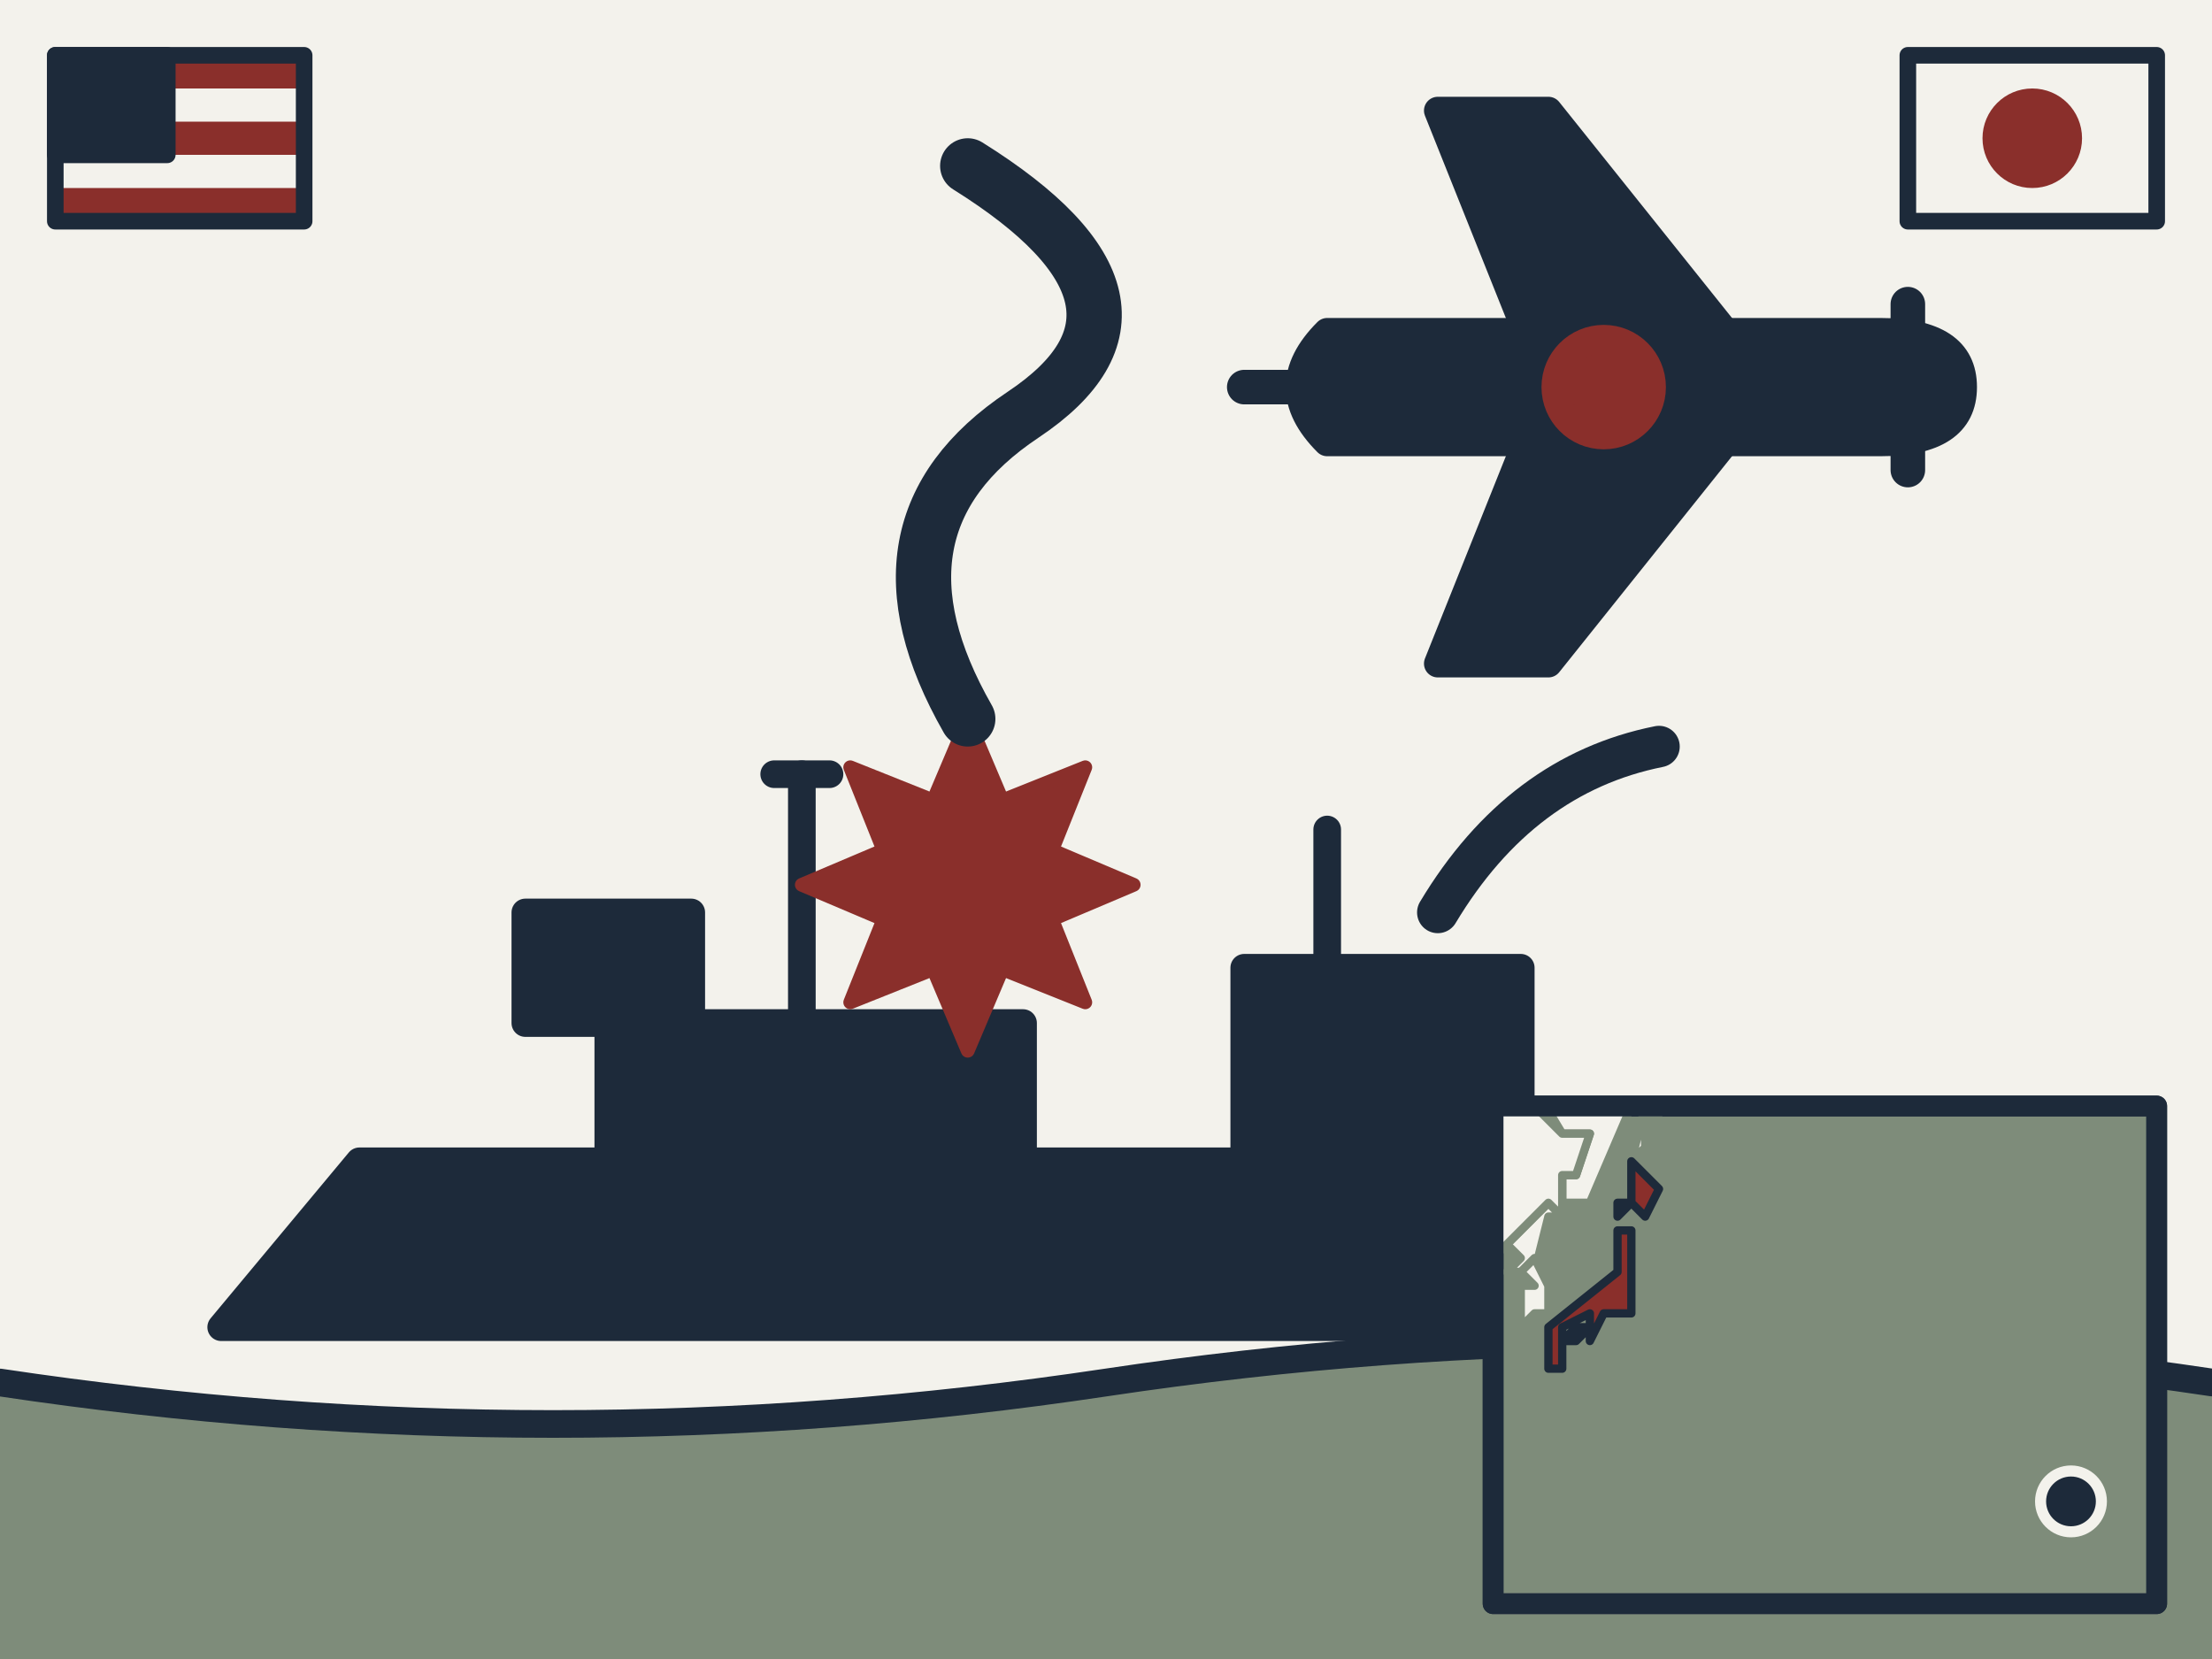
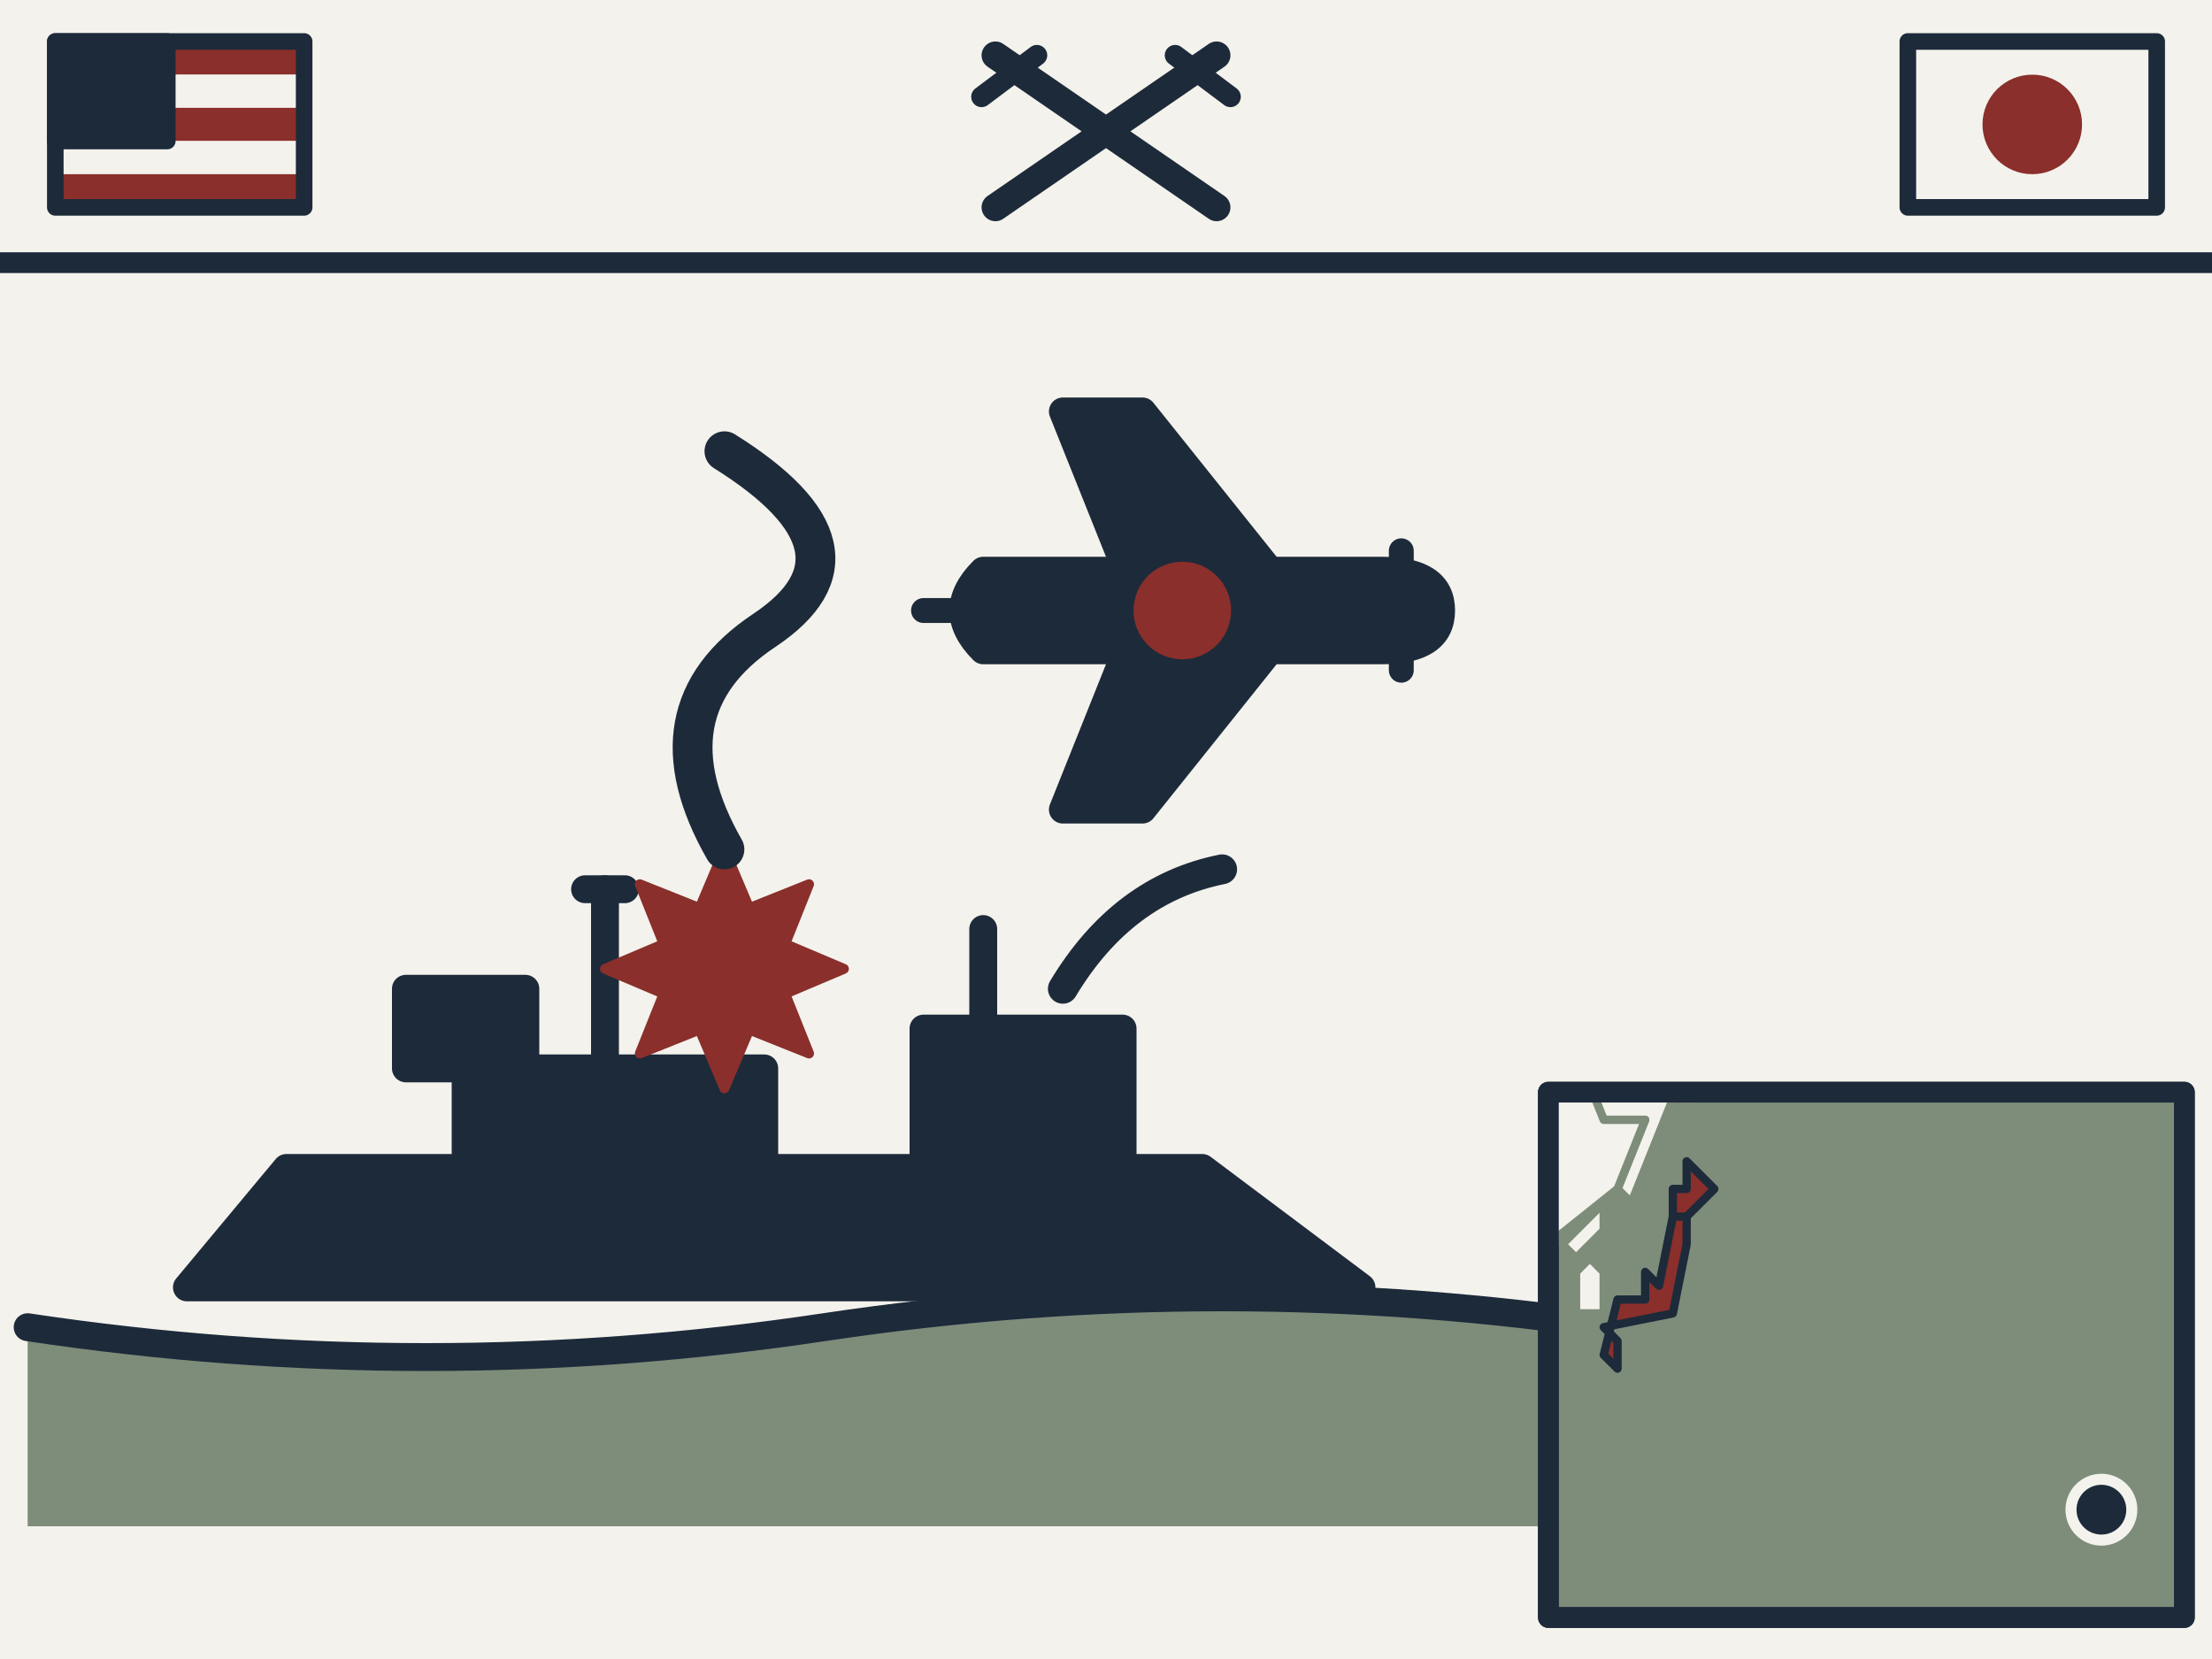
<svg xmlns="http://www.w3.org/2000/svg" viewBox="0 0 160 120" width="160" height="120">
  <rect width="160" height="120" fill="#f3f2ec" />
  <g fill="none" stroke="#1d2a3a" stroke-width="2" stroke-linejoin="round" stroke-linecap="round">
-     <path d="M0 100q40 6 80 0t80 0V120H0z" fill="#7e8c7a" stroke="none" />
-     <path d="M0 100q40 6 80 0t80 0" />
-     <path d="M16 96l10-12h92l16 12z" fill="#1d2a3a" />
-     <path d="M44 84V74h30v10M58 74V56M90 84V70h20v14" fill="#1d2a3a" />
-     <rect x="38" y="66" width="12" height="8" fill="#1d2a3a" />
-     <path d="M56 56h4M96 70V60" />
-     <path d="M82.0 64.0L76.1 66.5L78.5 72.5L72.5 70.1L70.0 76.0L67.5 70.1L61.5 72.5L63.9 66.5L58.0 64.0L63.9 61.5L61.5 55.5L67.5 57.9L70.0 52.0L72.5 57.9L78.5 55.5L76.1 61.5z" fill="#8a2f2b" stroke="#8a2f2b" stroke-width="1" />
-     <path d="M70 52q-8-14 4-22t-4-18" stroke="#1d2a3a" stroke-width="4" />
-     <path d="M104 66q6-10 16-12" stroke-width="3" stroke="#1d2a3a" />
-     <path d="M96 24h40q6 0 6 4t-6 4H96q-4-4 0-8z" fill="#1d2a3a" />
-     <path d="M112 28l-8-20h8l16 20zM112 28l-8 20h8l16-20z" fill="#1d2a3a" />
-     <path d="M138 22v12M96 28h-6" stroke-width="2.5" />
-     <circle cx="116" cy="28" r="3.5" fill="#8a2f2b" stroke="#8a2f2b" />
-     <g stroke-width="1.2" transform="translate(4 4)">
+     <g transform="translate(2 24) scale(0.72)" stroke-width="2.8">
+       <path d="M0 100q40 6 80 0t80 0V120H0z" fill="#7e8c7a" stroke="none" />
+       <path d="M0 100q40 6 80 0t80 0" />
+       <path d="M16 96l10-12h92l16 12z" fill="#1d2a3a" />
+       <path d="M44 84V74h30v10M58 74V56M90 84V70h20v14" fill="#1d2a3a" />
+       <rect x="38" y="66" width="12" height="8" fill="#1d2a3a" />
+       <path d="M56 56h4M96 70V60" />
+       <path d="M82.0 64.0L76.1 66.5L78.5 72.5L72.5 70.1L70.0 76.0L67.5 70.1L61.5 72.5L63.9 66.5L58.0 64.0L63.9 61.5L61.5 55.5L67.5 57.9L70.0 52.0L72.5 57.9L78.5 55.5L76.1 61.5z" fill="#8a2f2b" stroke="#8a2f2b" stroke-width="1" />
+       <path d="M70 52q-8-14 4-22t-4-18" stroke="#1d2a3a" stroke-width="4" />
+       <path d="M104 66q6-10 16-12" stroke-width="3" stroke="#1d2a3a" />
+       <path d="M96 24h40q6 0 6 4t-6 4H96q-4-4 0-8z" fill="#1d2a3a" />
+       <path d="M112 28l-8-20h8l16 20zM112 28l-8 20h8l16-20z" fill="#1d2a3a" />
+       <path d="M138 22v12M96 28h-6" stroke-width="2.5" />
+       <circle cx="116" cy="28" r="3.5" fill="#8a2f2b" stroke="#8a2f2b" />
+     </g>
+     <rect width="160" height="19" fill="#f3f2ec" stroke="none" />
+     <path d="M0 19H160" stroke-width="1.5" />
+     <g stroke-width="1.2" transform="translate(4 3)">
      <rect y="0.0" width="18" height="2.4" fill="#8a2f2b" stroke="none" />
      <rect y="2.4" width="18" height="2.4" fill="#f3f2ec" stroke="none" />
      <rect y="4.8" width="18" height="2.4" fill="#8a2f2b" stroke="none" />
      <rect y="7.2" width="18" height="2.4" fill="#f3f2ec" stroke="none" />
      <rect y="9.6" width="18" height="2.4" fill="#8a2f2b" stroke="none" />
      <rect width="8.1" height="7.2" fill="#1d2a3a" />
      <rect width="18" height="12" />
    </g>
-     <g stroke-width="1.2" transform="translate(138 4)">
+     <g stroke-width="1.2" transform="translate(138 3)">
      <rect width="18" height="12" fill="#f3f2ec" />
      <circle cx="9.0" cy="6.0" r="3.6" fill="#8a2f2b" stroke="none" />
    </g>
-     <g transform="translate(108 80)">
+     <path d="M72 4L88 15M88 4L72 15" stroke-width="2" />
+     <path d="M71 7l4-3M89 7l-4-3" stroke-width="1.5" />
+     <g transform="translate(112 79)">
      <clipPath id="c0510">
-         <rect width="48" height="36" />
+         <rect width="46" height="38" />
      </clipPath>
-       <rect width="48" height="36" fill="#7e8c7a" stroke-width="1.5" />
+       <rect width="46" height="38" fill="#7e8c7a" stroke-width="1.5" />
      <g clip-path="url(#c0510)" stroke="#7e8c7a" stroke-width="0.6">
-         <path d="M-3 4L-3 -3L30 -3L19 -3L18 -1L18 -3L17 -3L21 -3L7 -3L10 -3L10 0L7 7L5 7L5 8L5 5L6 5L7 2L5 2L2 -3L-1 -3L-1 0L-3 0L-3 1L-3 -3zM11 -3L12 1L11 1L11 3L10 4L11 0L10 -3z" fill="#f3f2ec" />
-         <path d="M5 8L4 8L3 12L1 12L2 11L1 10L4 7z" fill="#f3f2ec" />
-         <path d="M2 12L3 11L4 13L4 15L3 15L2 16L2 13L3 13z" fill="#f3f2ec" />
-         <path d="M-3 8L-3 1L-3 8L-3 4L-1 3L-3 2L-3 0L-1 0L-1 -3L2 -3L3 0L5 2L7 2L6 5L5 5L5 8L4 7L0 11L0 9L-1 10L-2 13L-1 12L0 13L-1 14L0 22L-3 27L-3 30z" fill="#f3f2ec" />
-         <path d="M0 32L0 36L1 36L1 37L0 36L-1 36L-1 31z" fill="#f3f2ec" />
-         <path d="M10 11L10 15L8 15L7 17L7 15L5 16L5 19L4 19L4 16L9 12L9 9L10 9zM12 6L11 8L10 7L9 8L9 7L10 7L10 4zM5 17L6 16L7 16L6 17L6 16L6 17z" fill="#8a2f2b" stroke="#1d2a3a" />
-         <circle cx="41.8" cy="28.6" r="2.2" fill="#1d2a3a" stroke="#f3f2ec" stroke-width="0.8" />
+         <path d="M41 32L42 32L41 32L41 33L41 32L41 31z" fill="#f3f2ec" />
+         <path d="M-3 4L-3 -3L29 -3L18 -3L17 -1L17 -3L21 -3L17 -3L7 -3L10 -3L10 -2L6 8L5 7L4 8L4 7L5 7L7 2L4 2L2 -3L-1 -3L-2 1L-3 0L-3 1L-3 -3zM10 -3L11 -3L10 2L11 4L10 3z" fill="#f3f2ec" />
+         <path d="M4 8L4 10L2 12L1 11z" fill="#f3f2ec" />
+         <path d="M2 13L3 12L4 13L4 16L2 16z" fill="#f3f2ec" />
+         <path d="M-3 8L-3 1L-3 9L-3 4L-1 3L-3 2L-3 0L-2 1L-1 0L-1 -3L2 -3L4 2L7 2L5 7L0 11L0 12L0 10L-2 11L-2 13L-1 14L0 13L-1 15L0 23L-3 31z" fill="#f3f2ec" />
+         <path d="M0 34L0 38L1 38L1 40L0 38L-1 38L-1 33z" fill="#f3f2ec" />
+         <path d="M10 11L9 16L4 17L5 18L5 20L4 19L5 15L7 15L7 13L8 14L9 9L10 9zM11 6L12 7L10 9L9 9L9 7L10 7L10 5z" fill="#8a2f2b" stroke="#1d2a3a" />
+         <circle cx="40.0" cy="30.2" r="2.2" fill="#1d2a3a" stroke="#f3f2ec" stroke-width="0.8" />
      </g>
-       <rect width="48" height="36" fill="none" stroke-width="1.5" />
+       <rect width="46" height="38" fill="none" stroke-width="1.5" />
    </g>
  </g>
</svg>
